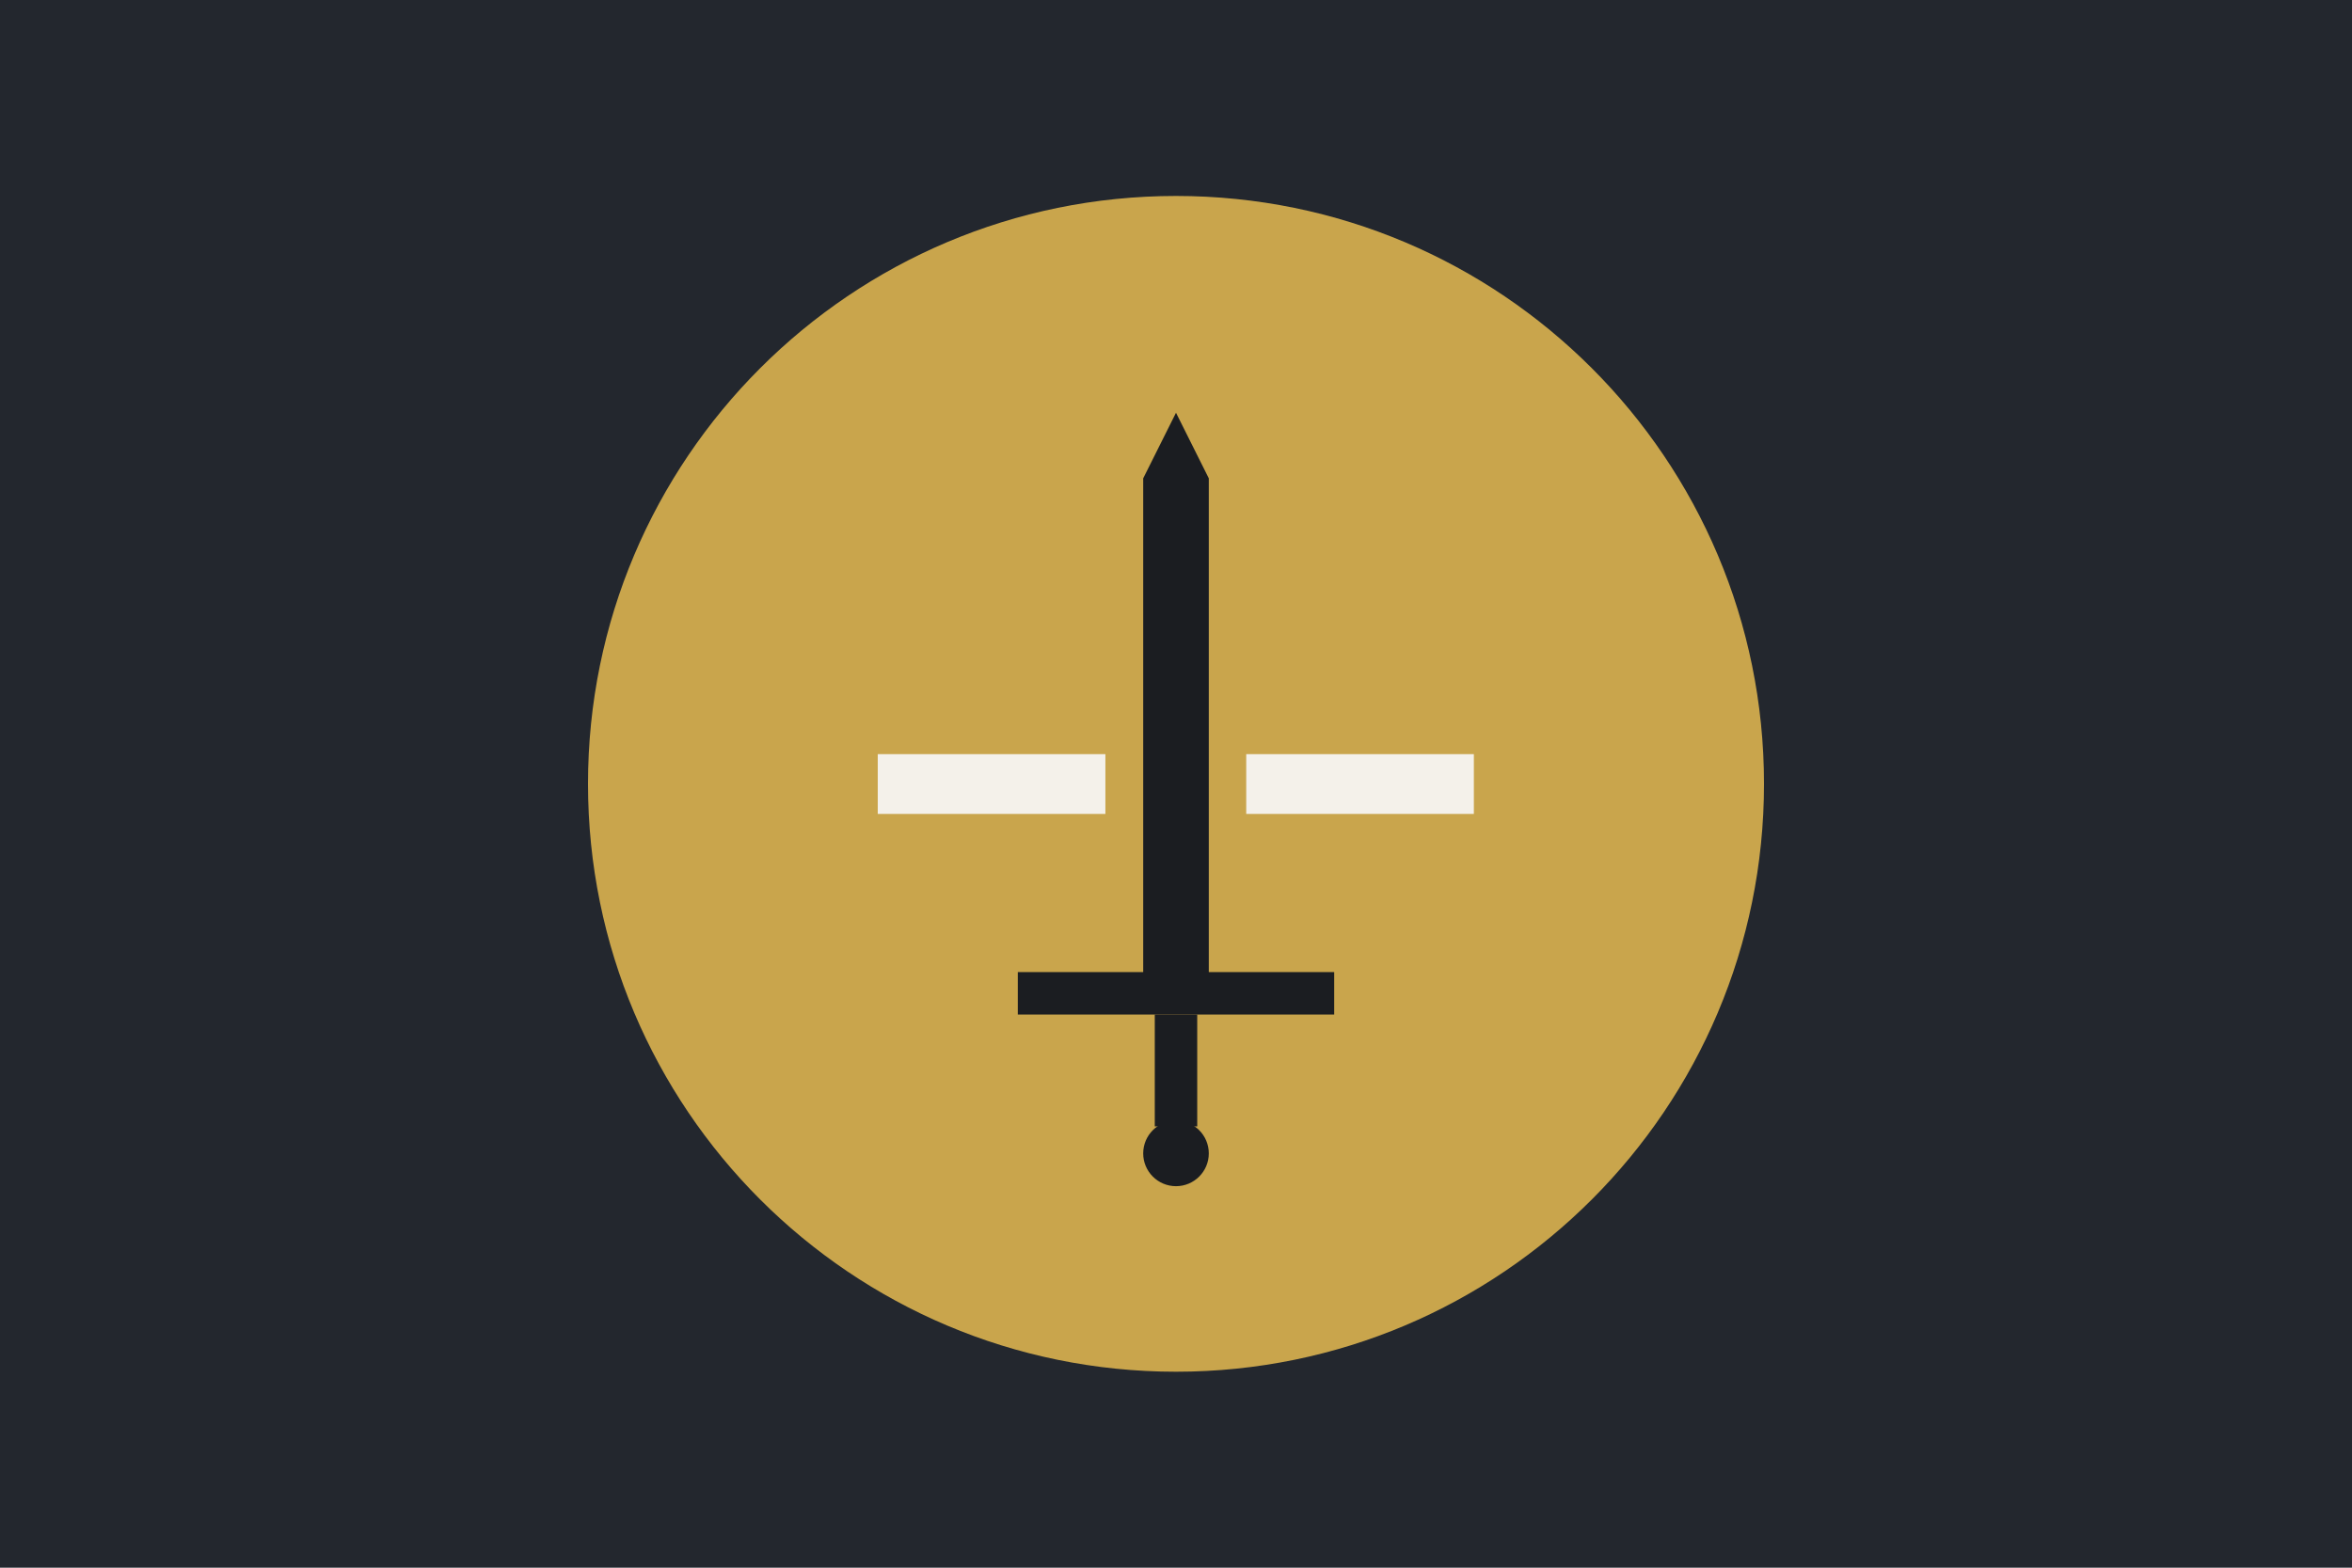
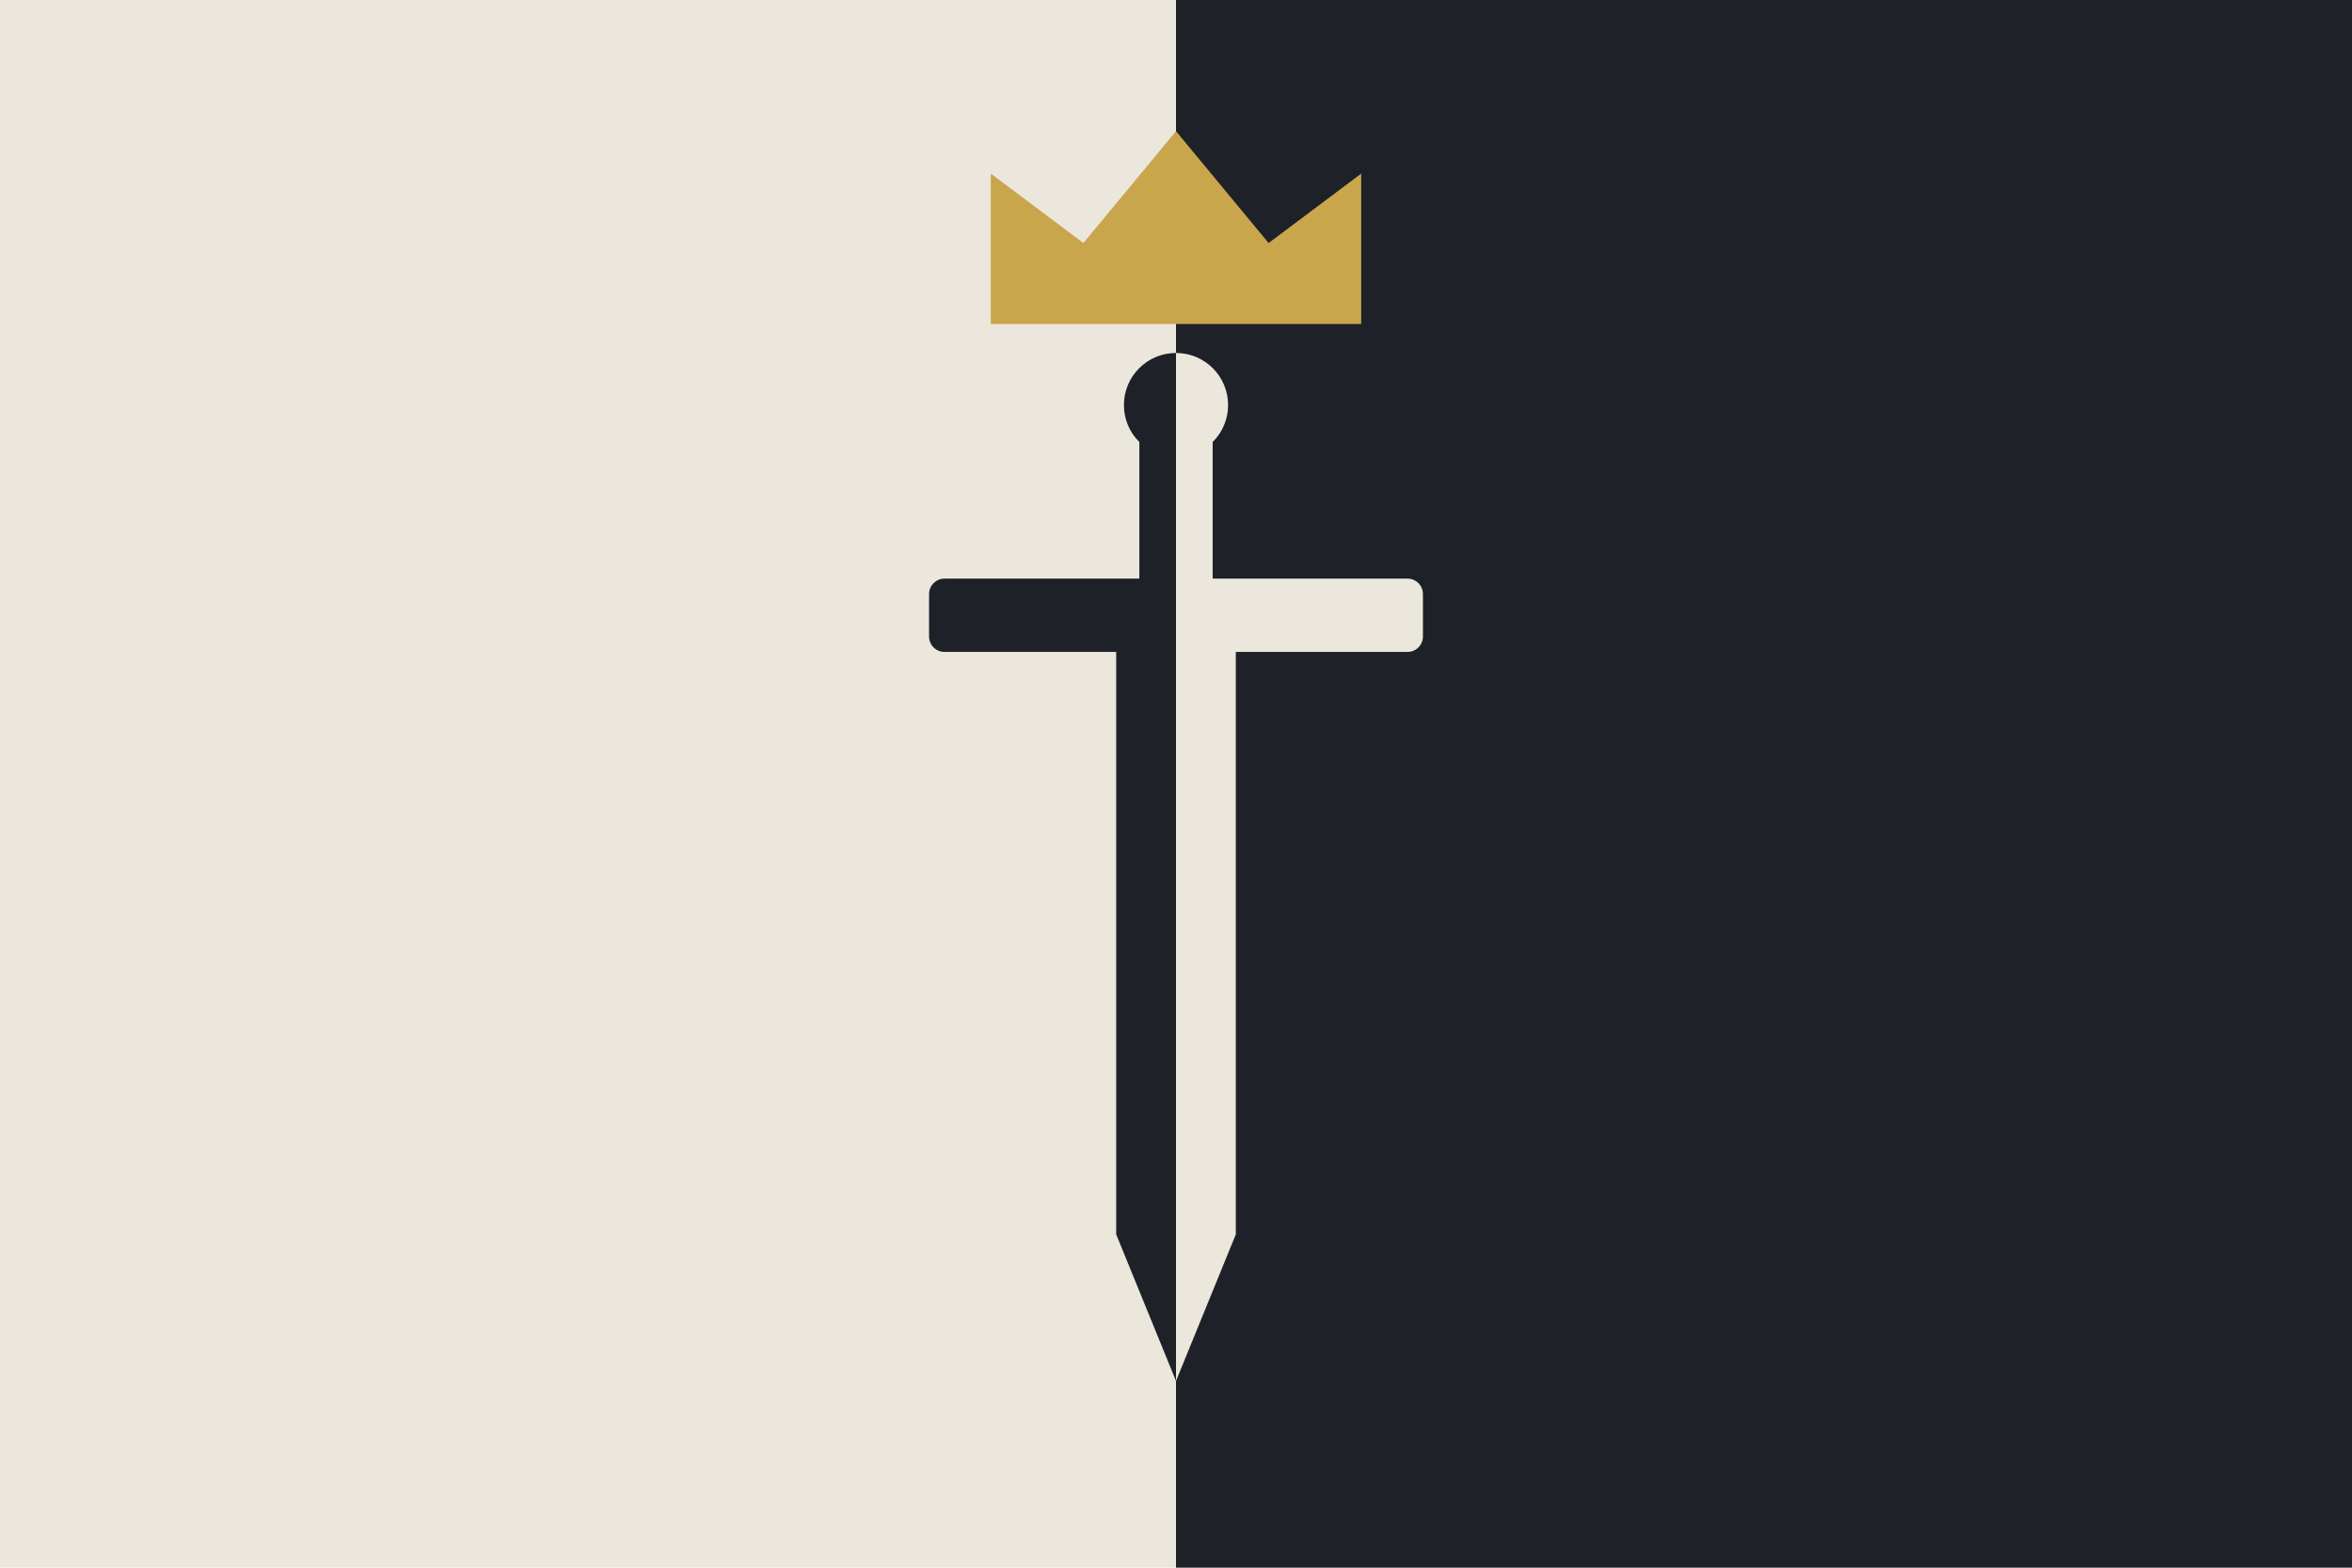
<svg xmlns="http://www.w3.org/2000/svg" width="4608" height="3072" viewBox="0 0 1219.2 812.8">
-   <rect width="1219.2" height="812.8" fill="#23272e" />
-   <circle cx="609.6" cy="406.4" r="304.8" fill="#c9a54c" />
-   <path d="M455 391h118v31H455zM646 391h118v31H646z" fill="#f4f1ea" />
-   <path d="M609.6 214l-17 34v258h34V248z" fill="#1b1d21" />
-   <path d="M527.6 504h164v22h-164z" fill="#1b1d21" />
-   <path d="M598.6 526h22v58h-22z" fill="#1b1d21" />
-   <circle cx="609.6" cy="598" r="17" fill="#1b1d21" />
+   <defs>
+     <clipPath id="l">
+       <rect width="609.6" height="812.8" />
+     </clipPath>
+     <clipPath id="r">
+       <rect x="609.6" width="609.6" height="812.8" />
+     </clipPath>
+   </defs>
+   <rect width="609.6" height="812.8" fill="#ece7dc" />
+   <rect x="609.6" width="609.6" height="812.8" fill="#1e2128" />
+   <g clip-path="url(#l)" fill="#1e2128">
+     <path d="M578.6 336H640.6V640L609.6 716L578.6 640Z" />
+     <rect x="481.6" y="300" width="256" height="38" rx="8" />
+     <rect x="590.6" y="226" width="38" height="76" />
+     <circle cx="609.6" cy="210" r="27" />
+   </g>
+   <g clip-path="url(#r)" fill="#ece7dc">
+     <path d="M578.6 336H640.6V640L609.6 716L578.6 640Z" />
+     <rect x="481.6" y="300" width="256" height="38" rx="8" />
+     <rect x="590.6" y="226" width="38" height="76" />
+     <circle cx="609.6" cy="210" r="27" />
+   </g>
+   <g fill="#c9a54c">
+     <path d="M513.6 168V90l48 36 48-58 48 58 48-36V168Z" />
+   </g>
</svg>
